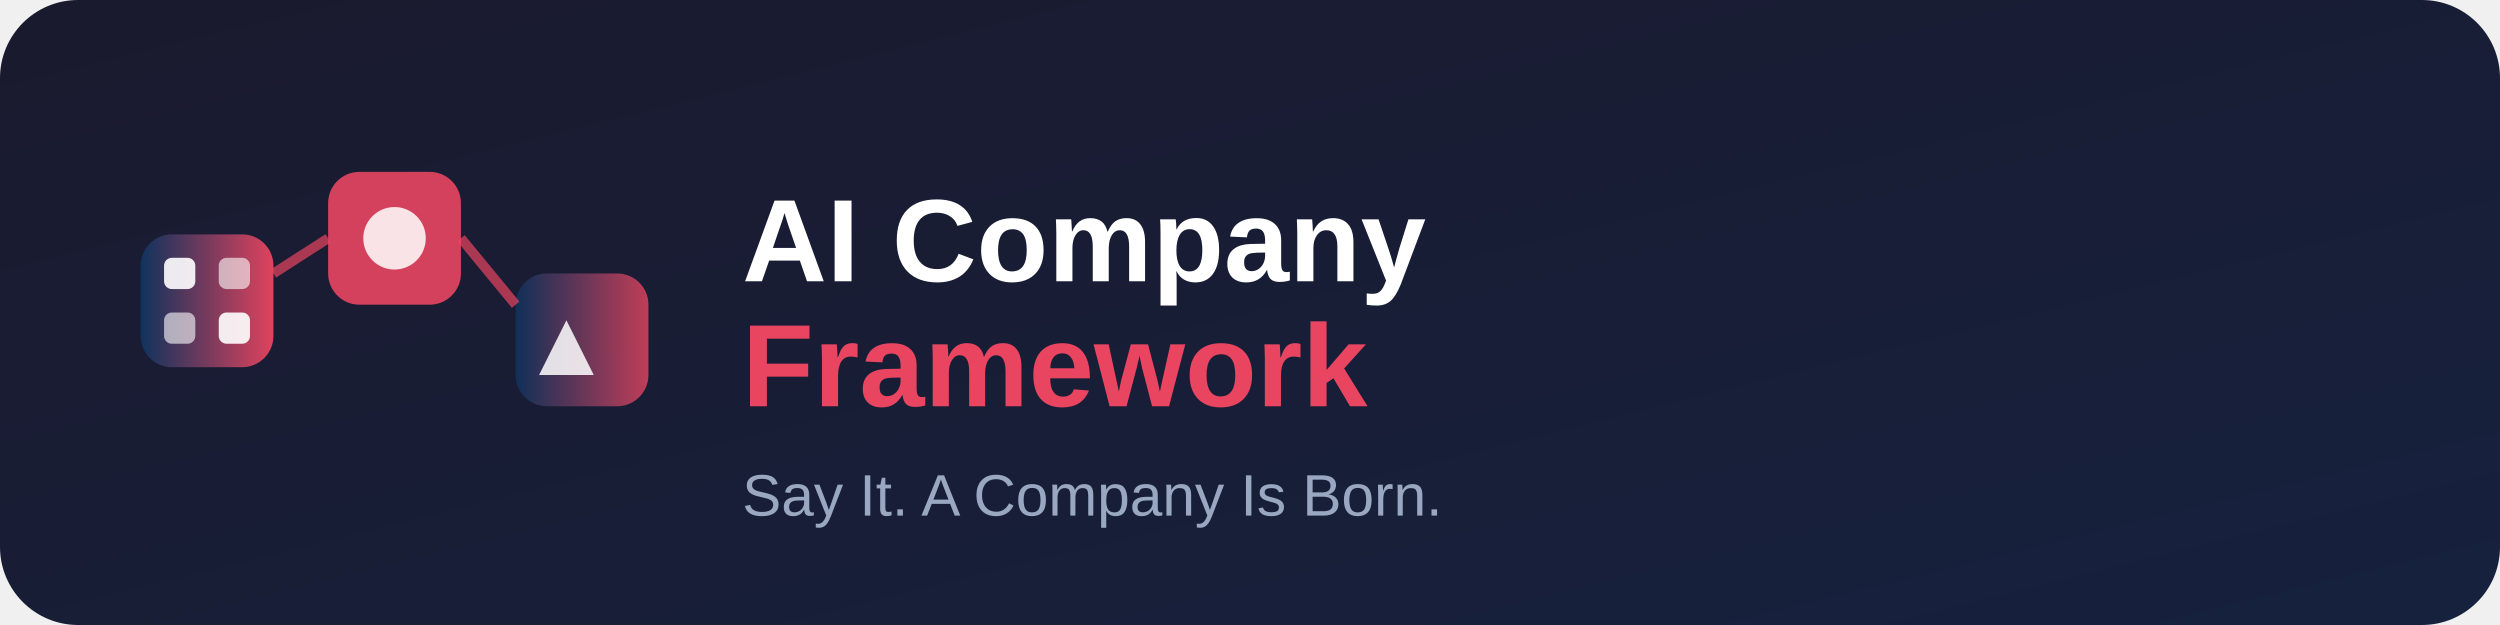
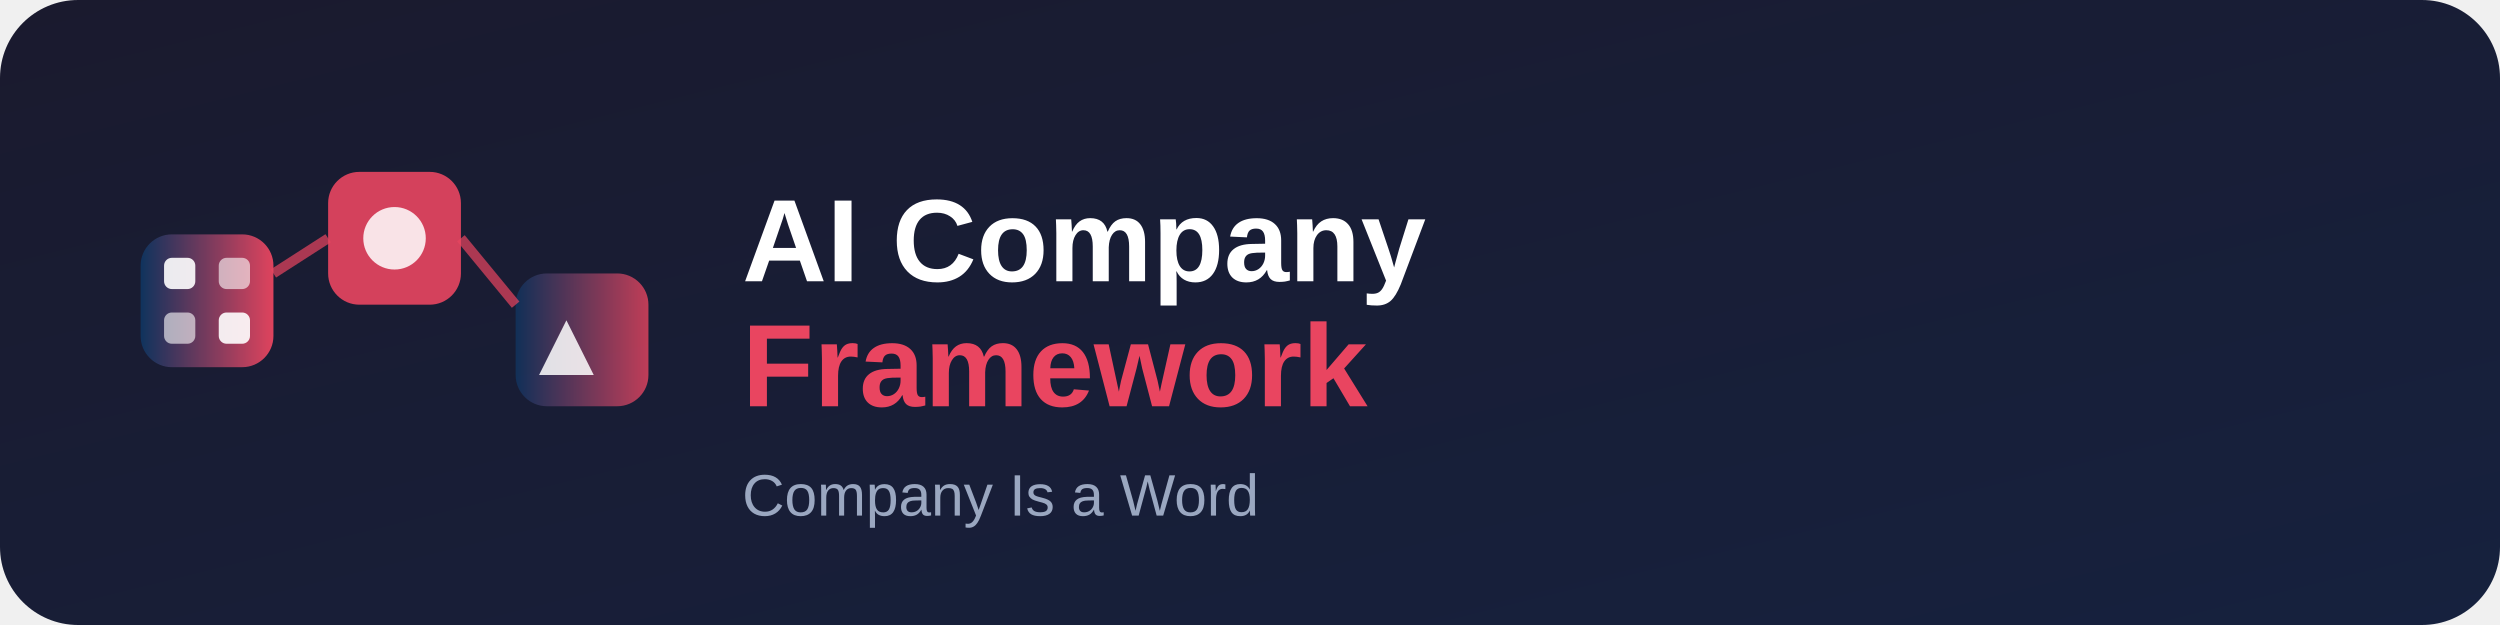
<svg xmlns="http://www.w3.org/2000/svg" width="640" height="160" viewBox="0 0 640 160">
  <defs>
    <linearGradient id="bg" x1="0" y1="0" x2="1" y2="1">
      <stop offset="0%" stop-color="#1a1a2e" />
      <stop offset="100%" stop-color="#16213e" />
    </linearGradient>
    <linearGradient id="accent" x1="0" y1="0" x2="1" y2="0">
      <stop offset="0%" stop-color="#0f3460" />
      <stop offset="100%" stop-color="#e94560" />
    </linearGradient>
  </defs>
  <rect width="640" height="160" rx="20" fill="url(#bg)" />
  <g transform="translate(36, 60)">
    <rect x="0" y="0" width="34" height="34" rx="8" fill="url(#accent)" opacity="0.95" />
    <rect x="6" y="6" width="8" height="8" rx="2" fill="#fff" opacity="0.9" />
    <rect x="20" y="6" width="8" height="8" rx="2" fill="#fff" opacity="0.6" />
    <rect x="6" y="20" width="8" height="8" rx="2" fill="#fff" opacity="0.6" />
    <rect x="20" y="20" width="8" height="8" rx="2" fill="#fff" opacity="0.9" />
  </g>
  <g transform="translate(84, 44)">
    <rect x="0" y="0" width="34" height="34" rx="8" fill="#e94560" opacity="0.9" />
    <circle cx="17" cy="17" r="8" fill="#fff" opacity="0.85" />
  </g>
  <g transform="translate(132, 70)">
    <rect x="0" y="0" width="34" height="34" rx="8" fill="url(#accent)" opacity="0.8" />
    <path d="M6 26 L13 12 L20 26 Z" fill="#fff" opacity="0.85" />
  </g>
  <line x1="70" y1="70" x2="84" y2="61" stroke="#e94560" stroke-width="2.5" opacity="0.7" />
  <line x1="118" y1="61" x2="132" y2="78" stroke="#e94560" stroke-width="2.5" opacity="0.7" />
  <text x="190" y="72" font-family="Segoe UI, Arial, sans-serif" font-size="30" font-weight="700" fill="#ffffff">AI Company</text>
  <text x="190" y="104" font-family="Segoe UI, Arial, sans-serif" font-size="30" font-weight="700" fill="#e94560">Framework</text>
-   <text x="190" y="132" font-family="Segoe UI, Arial, sans-serif" font-size="15" fill="#9aa7c0">Say It. A Company Is Born.</text>
+   <text x="190" y="132" font-family="Segoe UI, Arial, sans-serif" font-size="15" fill="#9aa7c0">Company Is a Word</text>
</svg>
